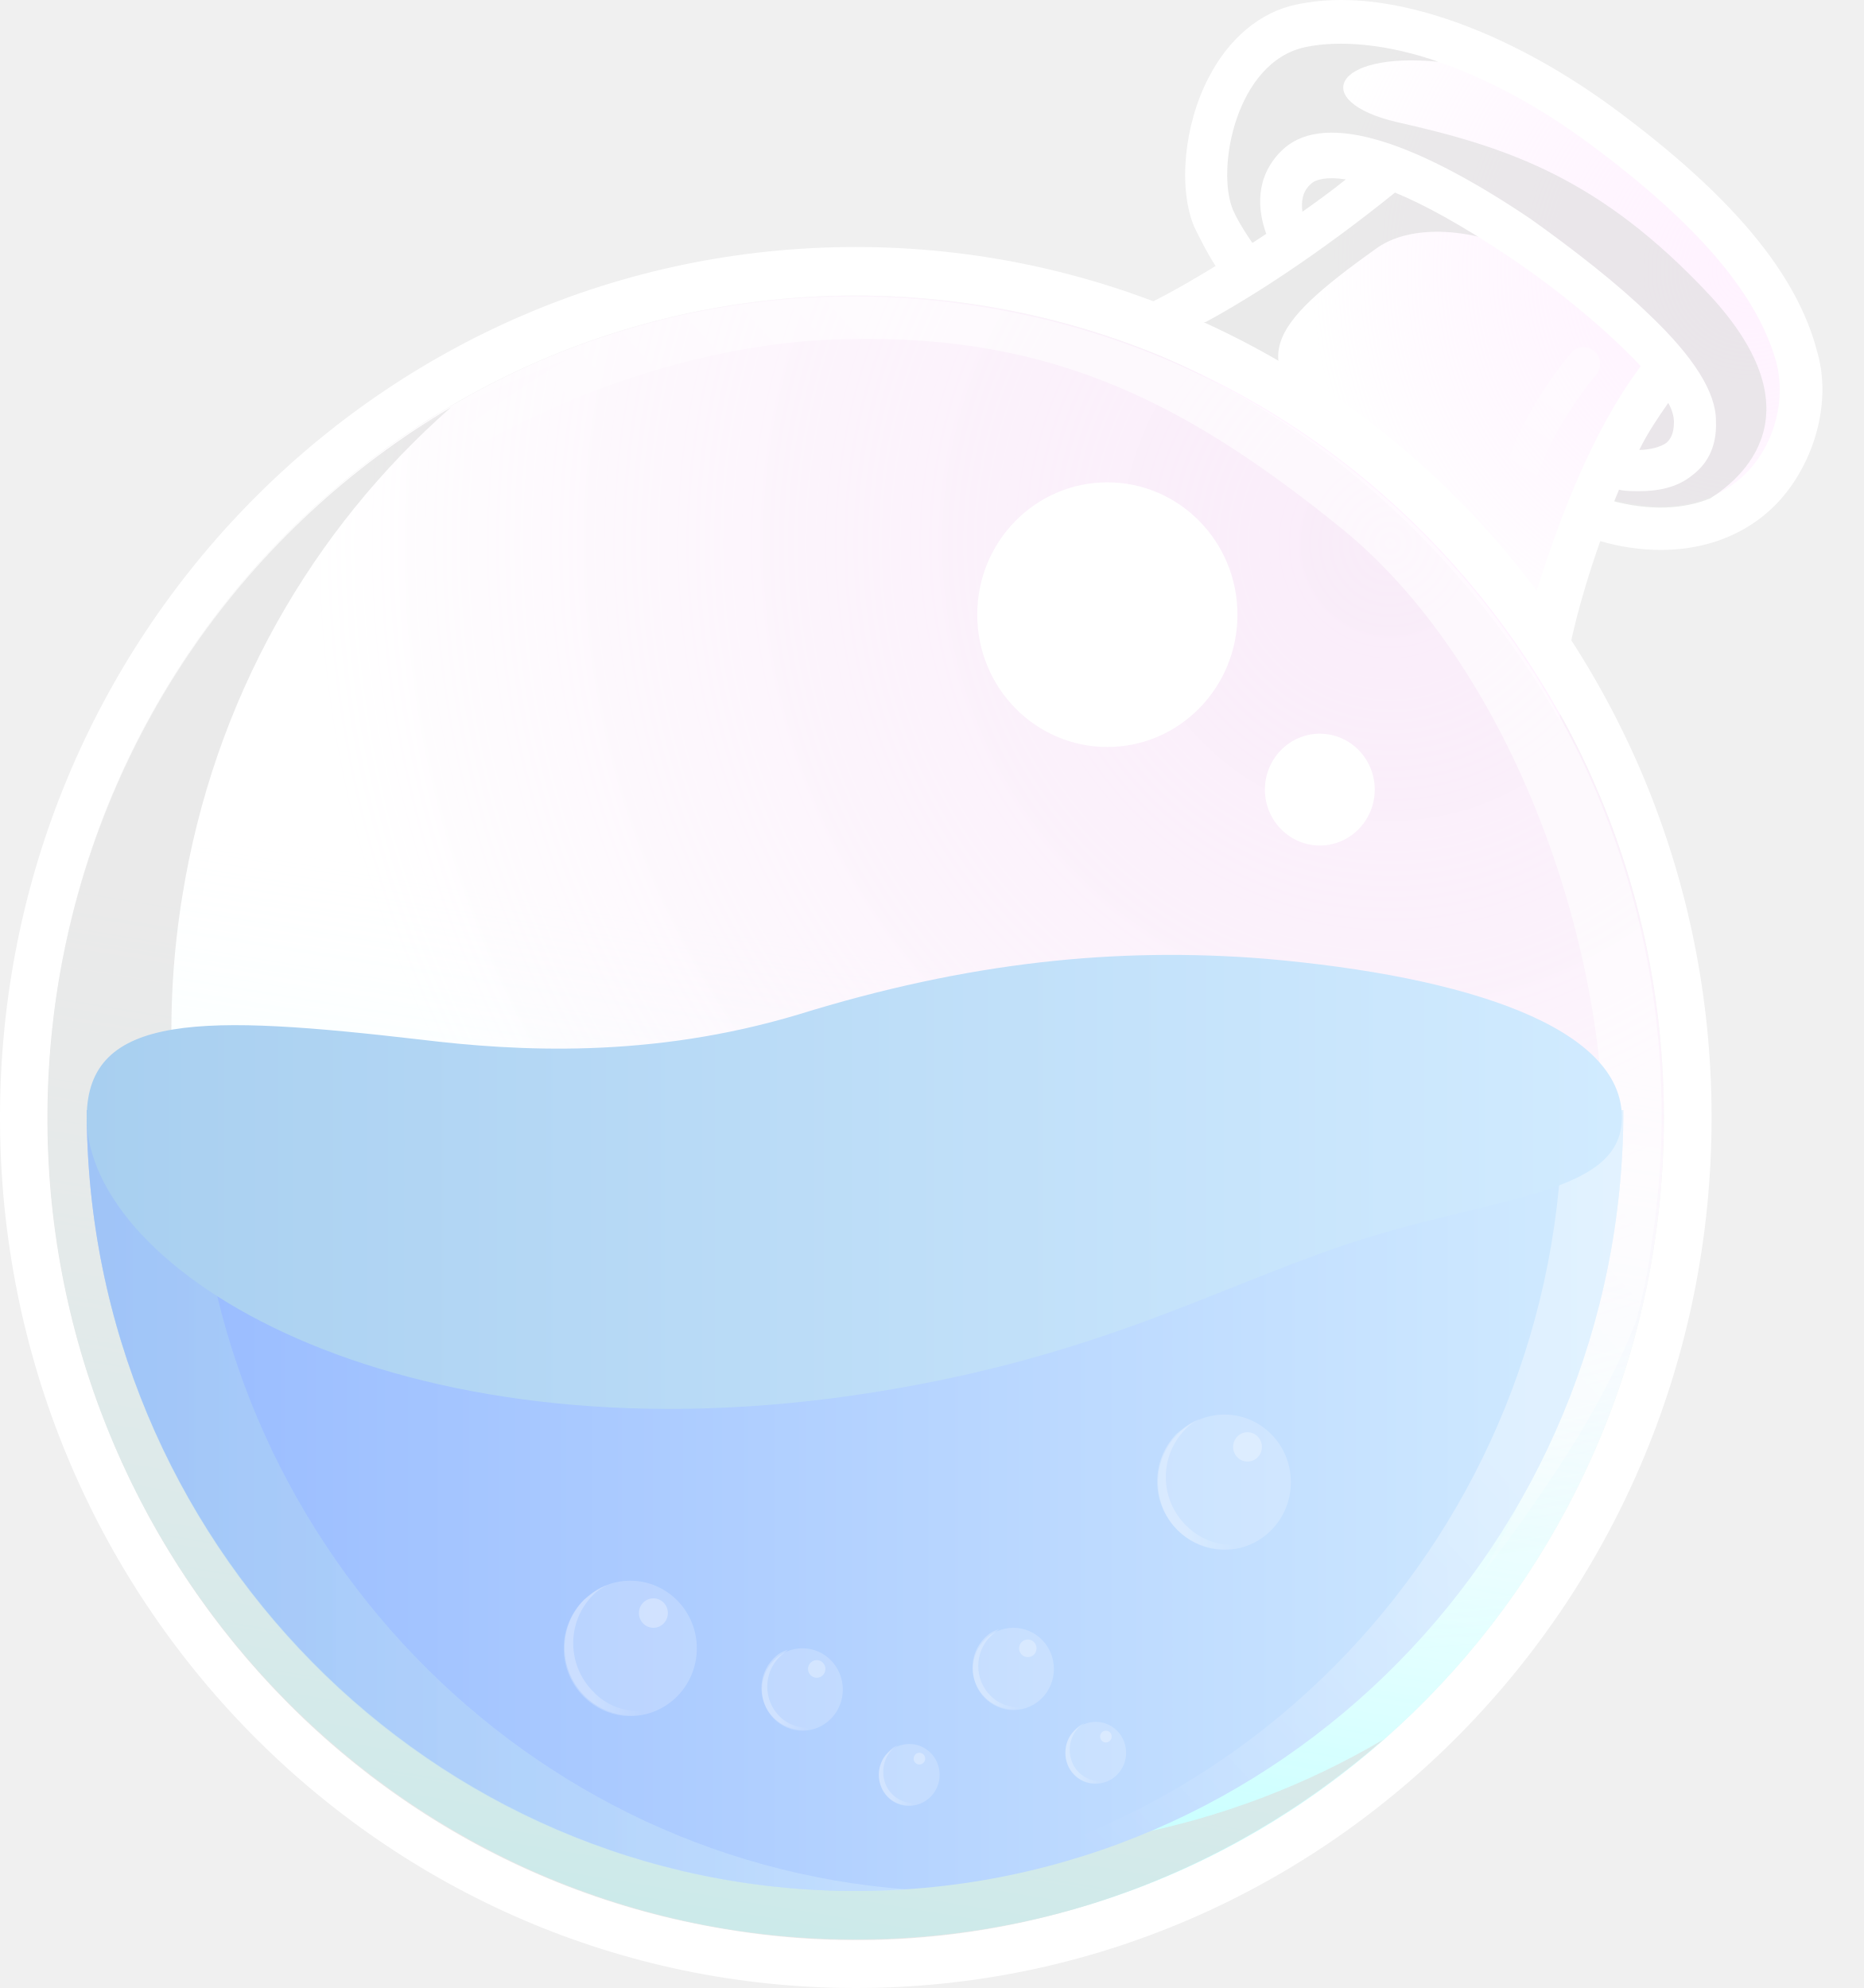
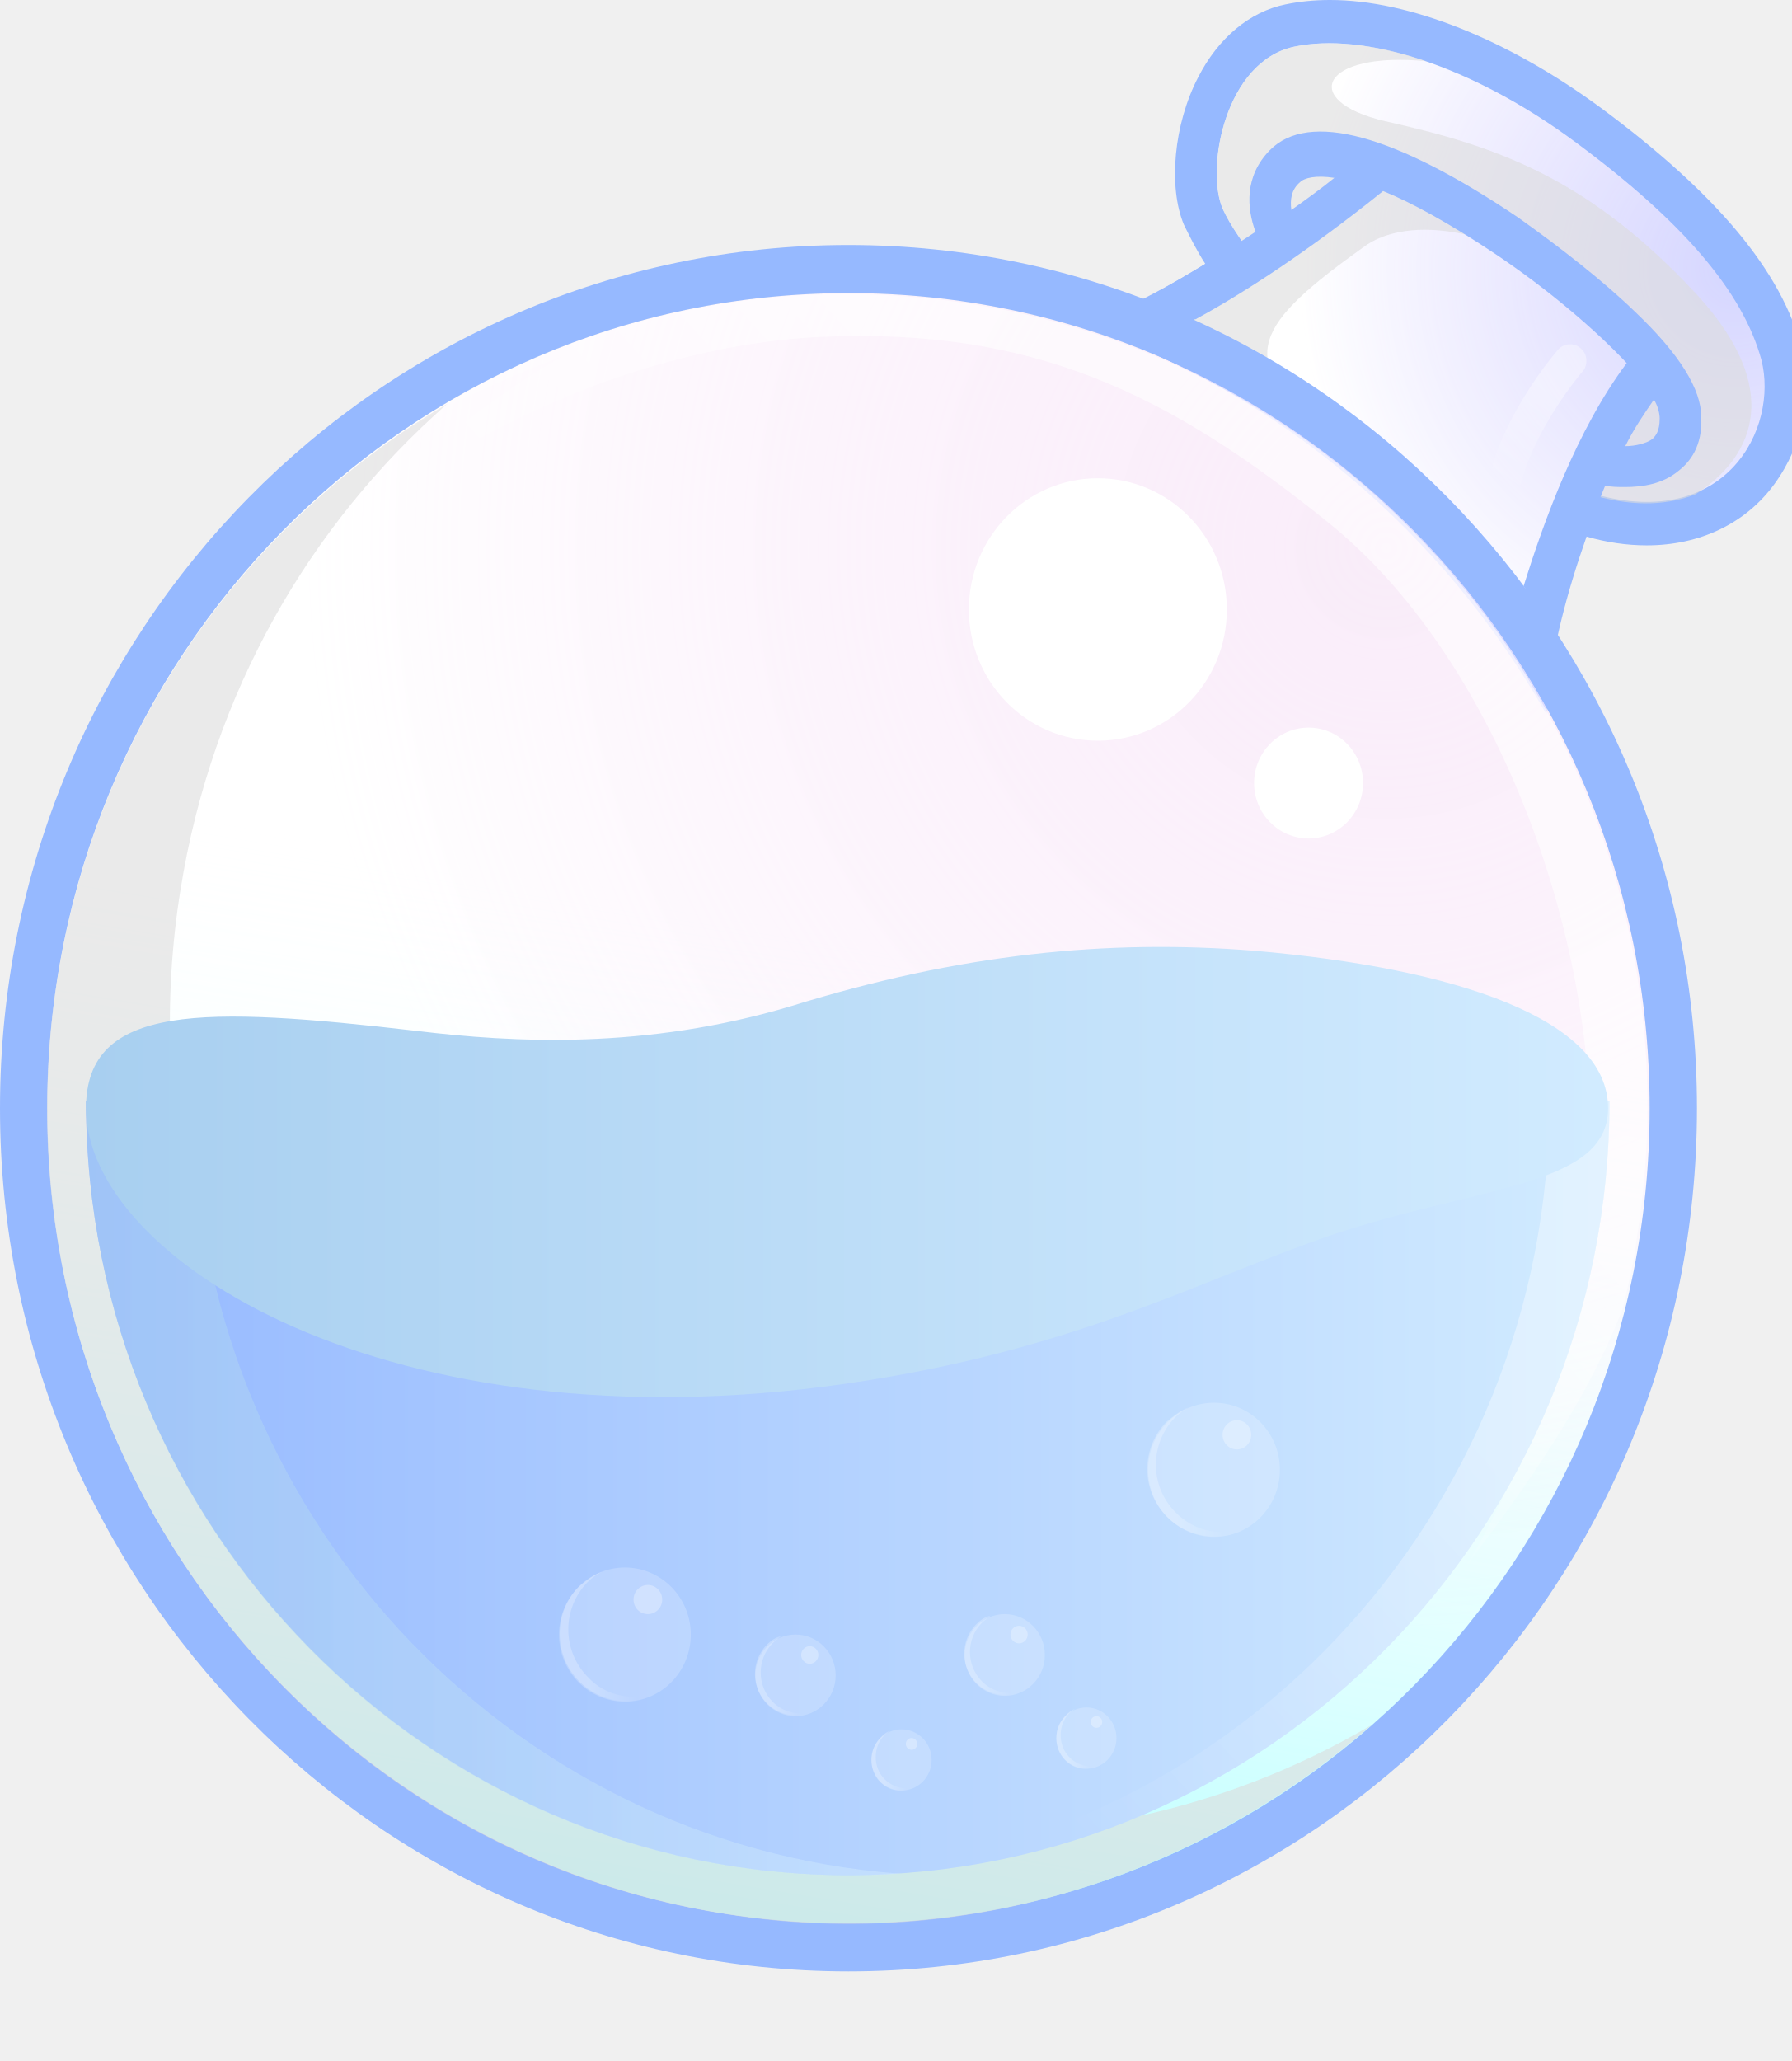
- <svg xmlns="http://www.w3.org/2000/svg" width="15" height="16" viewBox="0 0 15 16" fill="none">
-   <path d="M14.624 2.828C14.461 2.201 13.938 1.574 12.995 0.876C12.239 0.32 11.436 0 10.796 0C10.668 0 10.552 0.012 10.436 0.036C10.145 0.095 9.889 0.308 9.726 0.627C9.528 1.006 9.482 1.515 9.61 1.823C9.656 1.917 9.714 2.035 9.784 2.142C9.168 2.521 8.819 2.627 8.772 2.639C10.378 3.183 11.716 4.32 12.553 5.799L12.565 5.657C12.6 5.266 12.716 4.817 12.879 4.355C13.042 4.402 13.205 4.426 13.367 4.426C13.798 4.426 14.17 4.249 14.403 3.929C14.636 3.609 14.729 3.183 14.624 2.828Z" fill="white" />
-   <path d="M12.949 4.012C14.007 4.308 14.438 3.479 14.298 2.923C14.147 2.367 13.658 1.799 12.797 1.16C11.937 0.521 11.064 0.26 10.506 0.379C9.947 0.497 9.784 1.361 9.924 1.692C9.982 1.823 10.11 2.012 10.284 2.225C10.063 2.379 9.854 2.497 9.68 2.604C10.75 3.089 11.681 3.846 12.379 4.793C12.46 4.473 12.576 4.189 12.681 3.941C12.763 3.953 12.856 3.976 12.949 4.012Z" fill="url(#paint0_radial_18003_421999)" />
-   <path d="M6.887 15.609C10.479 15.609 13.391 12.648 13.391 8.994C13.391 5.34 10.479 2.379 6.887 2.379C3.296 2.379 0.384 5.34 0.384 8.994C0.384 12.648 3.296 15.609 6.887 15.609Z" fill="url(#paint1_radial_18003_421999)" />
-   <path opacity="0.6" d="M13.763 2.379C12.879 1.432 12.134 1.183 11.239 0.982C10.54 0.817 10.727 0.414 11.576 0.497C11.169 0.355 10.785 0.32 10.506 0.379C9.947 0.497 9.784 1.361 9.924 1.692C9.982 1.823 10.11 2.012 10.284 2.225C9.97 2.438 9.703 2.592 9.482 2.71C9.587 2.757 9.714 2.817 9.866 2.899C10.261 3.112 10.692 3.467 10.692 3.467C10.04 2.899 10.18 2.639 11.076 2C11.355 1.799 11.867 1.823 12.344 2.071C12.821 2.32 13.379 2.947 13.379 2.947L12.844 3.988C12.879 4 12.914 4.012 12.949 4.024C13.286 4.118 13.554 4.095 13.763 4.012C14.007 3.858 14.647 3.337 13.763 2.379Z" fill="#DCDCDC" />
-   <path d="M11.227 1.55C11.46 1.645 11.762 1.811 12.134 2.059C12.576 2.355 12.96 2.686 13.205 2.947C12.797 3.491 12.53 4.237 12.367 4.757C12.448 4.876 12.541 4.994 12.623 5.112C12.704 4.817 12.844 4.379 13.03 3.941C13.077 3.953 13.135 3.953 13.193 3.953C13.333 3.953 13.495 3.929 13.623 3.822C13.717 3.751 13.821 3.621 13.81 3.385C13.81 3.16 13.635 2.876 13.274 2.533C13.018 2.284 12.669 2.012 12.32 1.763C11.32 1.089 10.622 0.899 10.308 1.219C10.098 1.432 10.122 1.692 10.191 1.882C9.819 2.13 9.505 2.308 9.296 2.426C9.435 2.473 9.563 2.533 9.703 2.592C10.075 2.391 10.61 2.047 11.227 1.55ZM13.426 3.243C13.461 3.302 13.472 3.361 13.472 3.396C13.472 3.503 13.437 3.538 13.414 3.562C13.368 3.598 13.274 3.621 13.193 3.621C13.263 3.479 13.344 3.361 13.426 3.243ZM10.552 1.479C10.587 1.444 10.68 1.42 10.831 1.444C10.715 1.538 10.599 1.621 10.482 1.704C10.471 1.621 10.482 1.538 10.552 1.479Z" fill="white" />
-   <path d="M6.887 1.988C3.083 1.988 0 5.124 0 8.994C0 12.864 3.083 16 6.887 16C10.692 16 13.775 12.864 13.775 8.994C13.775 5.124 10.68 1.988 6.887 1.988ZM6.887 15.61C3.292 15.61 0.384 12.651 0.384 8.994C0.384 5.337 3.292 2.379 6.887 2.379C10.482 2.379 13.391 5.337 13.391 8.994C13.391 12.651 10.471 15.61 6.887 15.61Z" fill="white" />
-   <path opacity="0.6" d="M6.887 15.609C10.479 15.609 13.391 12.648 13.391 8.994C13.391 5.34 10.479 2.379 6.887 2.379C3.296 2.379 0.384 5.34 0.384 8.994C0.384 12.648 3.296 15.609 6.887 15.609Z" fill="url(#paint2_linear_18003_421999)" />
-   <path opacity="0.6" d="M6.841 14.805C3.292 14.225 0.884 10.828 1.466 7.219C1.722 5.621 2.513 4.26 3.63 3.278C2.001 4.237 0.791 5.905 0.465 7.941C-0.105 11.55 2.304 14.947 5.84 15.527C7.818 15.858 9.726 15.231 11.134 14C9.889 14.734 8.376 15.053 6.841 14.805Z" fill="#DCDCDC" />
-   <path opacity="0.6" d="M7.923 2.473C6.282 2.201 4.688 2.58 3.385 3.42C3.362 3.444 3.339 3.467 3.339 3.467C3.839 3.16 4.572 2.888 4.572 2.888C2.687 4 2.106 5.266 2.106 5.266C2.839 3.823 4.991 2.805 6.678 2.734C8.365 2.663 9.47 3.172 10.82 4.272C12.169 5.385 12.983 7.657 12.902 9.456C12.832 11.255 11.902 12.71 11.902 12.71C12.541 11.87 12.925 11.255 13.17 10.627C13.216 10.438 13.263 10.249 13.286 10.047C13.868 6.45 11.471 3.053 7.923 2.473Z" fill="url(#paint3_linear_18003_421999)" />
-   <path d="M13.065 8.935C13.065 12.402 10.296 15.219 6.887 15.219C3.479 15.219 0.698 12.402 0.698 8.935H13.065Z" fill="url(#paint4_linear_18003_421999)" />
+ <svg xmlns="http://www.w3.org/2000/svg" width="" height="23" viewBox="0 0 20 23" fill="none">
+   <path d="M20.108 3.889C19.884 3.027 19.164 2.164 17.868 1.204C16.829 0.439 15.725 0 14.845 0C14.669 0 14.509 0.016 14.349 0.049C13.949 0.13 13.597 0.423 13.373 0.862C13.101 1.383 13.037 2.083 13.213 2.506C13.277 2.636 13.357 2.799 13.453 2.945C12.605 3.466 12.126 3.612 12.062 3.629C14.269 4.377 16.109 5.939 17.261 7.973L17.276 7.778C17.325 7.241 17.484 6.623 17.708 5.988C17.932 6.053 18.156 6.086 18.38 6.086C18.972 6.086 19.484 5.842 19.804 5.402C20.124 4.963 20.252 4.377 20.108 3.889Z" fill="#96B9FF" />
+   <path d="M17.804 5.516C19.26 5.923 19.852 4.784 19.66 4.019C19.452 3.254 18.78 2.473 17.596 1.595C16.413 0.716 15.213 0.358 14.445 0.521C13.677 0.683 13.453 1.871 13.645 2.327C13.725 2.506 13.901 2.766 14.141 3.059C13.837 3.271 13.549 3.433 13.309 3.58C14.781 4.247 16.061 5.288 17.021 6.59C17.133 6.151 17.293 5.76 17.436 5.419C17.549 5.435 17.677 5.467 17.804 5.516Z" fill="url(#paint0_radial_18015_421997)" />
+   <path d="M9.47 21.463C14.409 21.463 18.413 17.39 18.413 12.367C18.413 7.343 14.409 3.271 9.47 3.271C4.532 3.271 0.528 7.343 0.528 12.367C0.528 17.39 4.532 21.463 9.47 21.463Z" fill="url(#paint1_radial_18015_421997)" />
+   <path opacity="0.6" d="M18.924 3.271C17.708 1.969 16.685 1.627 15.453 1.351C14.493 1.123 14.749 0.57 15.917 0.683C15.357 0.488 14.829 0.439 14.445 0.521C13.677 0.683 13.453 1.871 13.645 2.327C13.725 2.506 13.901 2.766 14.141 3.059C13.709 3.352 13.341 3.564 13.037 3.726C13.181 3.791 13.357 3.873 13.565 3.987C14.109 4.28 14.701 4.768 14.701 4.768C13.805 3.987 13.997 3.629 15.229 2.75C15.613 2.473 16.317 2.506 16.973 2.848C17.628 3.189 18.396 4.052 18.396 4.052L17.66 5.484C17.708 5.5 17.756 5.516 17.804 5.533C18.268 5.663 18.636 5.63 18.924 5.516C19.26 5.305 20.14 4.589 18.924 3.271Z" fill="#DCDCDC" />
+   <path d="M15.437 2.132C15.757 2.262 16.173 2.49 16.685 2.831C17.293 3.238 17.82 3.694 18.156 4.052C17.596 4.8 17.229 5.825 17.005 6.541C17.117 6.704 17.245 6.867 17.357 7.03C17.469 6.623 17.66 6.021 17.916 5.419C17.98 5.435 18.06 5.435 18.14 5.435C18.332 5.435 18.556 5.402 18.732 5.256C18.86 5.158 19.004 4.979 18.988 4.654C18.988 4.345 18.748 3.954 18.252 3.482C17.9 3.14 17.421 2.766 16.941 2.425C15.565 1.497 14.605 1.237 14.173 1.676C13.885 1.969 13.917 2.327 14.013 2.587C13.501 2.929 13.069 3.173 12.781 3.336C12.973 3.401 13.149 3.482 13.341 3.564C13.853 3.287 14.589 2.815 15.437 2.132ZM18.46 4.459C18.508 4.54 18.524 4.621 18.524 4.67C18.524 4.817 18.476 4.865 18.444 4.898C18.38 4.947 18.252 4.979 18.14 4.979C18.236 4.784 18.348 4.621 18.46 4.459ZM14.509 2.034C14.557 1.985 14.685 1.953 14.893 1.985C14.733 2.115 14.573 2.229 14.413 2.343C14.397 2.229 14.413 2.115 14.509 2.034Z" fill="#96B9FF" />
+   <path d="M9.47 2.734C4.239 2.734 0 7.046 0 12.367C0 17.688 4.239 22 9.47 22C14.701 22 18.94 17.688 18.94 12.367C18.94 7.046 14.685 2.734 9.47 2.734ZM9.47 21.463C4.527 21.463 0.528 17.395 0.528 12.367C0.528 7.339 4.527 3.271 9.47 3.271C14.413 3.271 18.412 7.339 18.412 12.367C18.412 17.395 14.397 21.463 9.47 21.463Z" fill="#96B9FF" />
+   <path opacity="0.6" d="M9.47 21.463C14.409 21.463 18.413 17.39 18.413 12.367C18.413 7.343 14.409 3.271 9.47 3.271C4.532 3.271 0.528 7.343 0.528 12.367C0.528 17.39 4.532 21.463 9.47 21.463Z" fill="url(#paint2_linear_18015_421997)" />
+   <path opacity="0.6" d="M9.406 20.357C4.527 19.559 1.216 14.889 2.015 9.926C2.367 7.729 3.455 5.858 4.991 4.507C2.751 5.825 1.088 8.12 0.64 10.919C-0.144 15.882 3.167 20.552 8.03 21.349C10.75 21.805 13.373 20.942 15.309 19.25C13.597 20.259 11.518 20.698 9.406 20.357Z" fill="#DCDCDC" />
+   <path opacity="0.6" d="M10.894 3.401C8.638 3.027 6.447 3.547 4.655 4.703C4.623 4.735 4.591 4.768 4.591 4.768C5.279 4.345 6.287 3.97 6.287 3.97C3.695 5.5 2.895 7.241 2.895 7.241C3.903 5.256 6.862 3.857 9.182 3.759C11.502 3.661 13.021 4.361 14.877 5.874C16.733 7.404 17.852 10.528 17.74 13.002C17.644 15.475 16.364 17.476 16.364 17.476C17.244 16.321 17.772 15.475 18.108 14.613C18.172 14.352 18.236 14.092 18.268 13.815C19.068 8.868 15.773 4.198 10.894 3.401Z" fill="url(#paint3_linear_18015_421997)" />
+   <path d="M17.964 12.286C17.964 17.053 14.157 20.926 9.47 20.926C4.783 20.926 0.96 17.053 0.96 12.286H17.964Z" fill="url(#paint4_linear_18015_421997)" />
  <g opacity="0.6">
-     <path opacity="0.6" d="M12.576 8.935C12.576 12.319 9.947 15.089 6.643 15.219C6.725 15.219 6.806 15.219 6.887 15.219C10.296 15.219 13.065 12.402 13.065 8.935H12.576Z" fill="url(#paint5_linear_18003_421999)" />
+     <path opacity="0.6" d="M17.293 12.286C17.293 16.939 13.677 20.747 9.134 20.926C9.246 20.926 9.358 20.926 9.47 20.926C14.157 20.926 17.965 17.053 17.965 12.286H17.293Z" fill="url(#paint5_linear_18015_421997)" />
  </g>
  <g opacity="0.7">
-     <path opacity="0.7" d="M1.571 8.935H0.698C0.698 12.402 3.467 15.219 6.876 15.219C7.027 15.219 7.167 15.219 7.306 15.207C4.107 14.97 1.571 12.248 1.571 8.935Z" fill="url(#paint6_linear_18003_421999)" />
+     <path opacity="0.7" d="M2.159 12.286H0.96C0.96 17.053 4.767 20.926 9.454 20.926C9.662 20.926 9.854 20.926 10.046 20.91C5.647 20.584 2.159 16.842 2.159 12.286Z" fill="url(#paint6_linear_18015_421997)" />
  </g>
-   <path d="M13.053 8.994C13.053 8.272 11.82 7.858 10.18 7.716C8.993 7.621 7.795 7.74 6.422 8.166C5.235 8.521 4.165 8.462 3.385 8.367C1.652 8.166 0.698 8.142 0.698 8.994C0.698 10.225 3.164 11.763 6.864 11.231C8.737 10.959 9.703 10.402 10.808 10.024C12.006 9.621 13.053 9.633 13.053 8.994Z" fill="url(#paint7_linear_18003_421999)" />
-   <path d="M8.912 6.012C9.49 6.012 9.959 5.535 9.959 4.947C9.959 4.358 9.49 3.882 8.912 3.882C8.333 3.882 7.865 4.358 7.865 4.947C7.865 5.535 8.333 6.012 8.912 6.012Z" fill="white" />
-   <path d="M10.622 6.805C10.866 6.805 11.064 6.603 11.064 6.355C11.064 6.107 10.866 5.905 10.622 5.905C10.378 5.905 10.18 6.107 10.18 6.355C10.18 6.603 10.378 6.805 10.622 6.805Z" fill="white" />
+   <path d="M17.948 12.367C17.948 11.374 16.253 10.805 13.997 10.61C12.365 10.479 10.718 10.642 8.83 11.228C7.198 11.716 5.727 11.635 4.655 11.505C2.271 11.228 0.96 11.195 0.96 12.367C0.96 14.059 4.351 16.175 9.438 15.442C12.014 15.068 13.341 14.303 14.861 13.783C16.509 13.229 17.948 13.246 17.948 12.367Z" fill="url(#paint7_linear_18015_421997)" />
+   <path d="M12.253 8.266C13.049 8.266 13.693 7.611 13.693 6.802C13.693 5.993 13.049 5.337 12.253 5.337C11.458 5.337 10.814 5.993 10.814 6.802C10.814 7.611 11.458 8.266 12.253 8.266Z" fill="white" />
+   <path d="M14.605 9.357C14.941 9.357 15.213 9.08 15.213 8.738C15.213 8.397 14.941 8.12 14.605 8.12C14.27 8.12 13.997 8.397 13.997 8.738C13.997 9.08 14.27 9.357 14.605 9.357Z" fill="white" />
  <g opacity="0.6">
-     <path opacity="0.6" d="M12.204 4.095C12.193 4.095 12.181 4.095 12.181 4.095C12.111 4.083 12.065 4.012 12.076 3.929C12.181 3.385 12.623 2.864 12.646 2.84C12.693 2.781 12.786 2.781 12.832 2.828C12.89 2.876 12.89 2.97 12.844 3.018C12.832 3.03 12.425 3.515 12.332 3.988C12.32 4.059 12.262 4.095 12.204 4.095Z" fill="url(#paint8_linear_18003_421999)" />
+     <path opacity="0.6" d="M16.78 5.63C16.765 5.63 16.748 5.63 16.748 5.63C16.652 5.614 16.588 5.516 16.605 5.402C16.748 4.654 17.356 3.938 17.388 3.905C17.452 3.824 17.58 3.824 17.644 3.889C17.724 3.954 17.724 4.084 17.66 4.149C17.644 4.166 17.084 4.833 16.956 5.484C16.94 5.581 16.86 5.63 16.78 5.63Z" fill="url(#paint8_linear_18015_421997)" />
  </g>
-   <path opacity="0.2" d="M6.458 13.929C6.638 13.929 6.783 13.781 6.783 13.598C6.783 13.415 6.638 13.266 6.458 13.266C6.278 13.266 6.132 13.415 6.132 13.598C6.132 13.781 6.278 13.929 6.458 13.929Z" fill="white" />
+   <path opacity="0.2" d="M8.879 19.152C9.126 19.152 9.327 18.948 9.327 18.697C9.327 18.445 9.126 18.241 8.879 18.241C8.632 18.241 8.431 18.445 8.431 18.697C8.431 18.948 8.632 19.152 8.879 19.152Z" fill="white" />
  <g opacity="0.4">
-     <path opacity="0.6" d="M6.271 13.811C6.143 13.681 6.143 13.468 6.271 13.338C6.294 13.314 6.317 13.302 6.341 13.278C6.294 13.29 6.259 13.314 6.224 13.349C6.096 13.48 6.096 13.693 6.224 13.823C6.329 13.929 6.492 13.953 6.62 13.882C6.503 13.929 6.364 13.906 6.271 13.811Z" fill="url(#paint9_linear_18003_421999)" />
+     <path opacity="0.6" d="M8.622 18.99C8.446 18.811 8.446 18.518 8.622 18.339C8.654 18.307 8.686 18.29 8.718 18.258C8.654 18.274 8.606 18.307 8.558 18.355C8.382 18.535 8.382 18.827 8.558 19.006C8.702 19.153 8.926 19.185 9.102 19.088C8.942 19.153 8.75 19.12 8.622 18.99Z" fill="url(#paint9_linear_18015_421997)" />
  </g>
-   <path opacity="0.3" d="M6.573 13.503C6.612 13.503 6.643 13.471 6.643 13.432C6.643 13.393 6.612 13.361 6.573 13.361C6.535 13.361 6.503 13.393 6.503 13.432C6.503 13.471 6.535 13.503 6.573 13.503Z" fill="white" />
-   <path opacity="0.2" d="M8.156 13.763C8.336 13.763 8.482 13.615 8.482 13.432C8.482 13.249 8.336 13.101 8.156 13.101C7.976 13.101 7.83 13.249 7.83 13.432C7.83 13.615 7.976 13.763 8.156 13.763Z" fill="white" />
+   <path opacity="0.3" d="M9.038 18.567C9.091 18.567 9.134 18.523 9.134 18.469C9.134 18.415 9.091 18.371 9.038 18.371C8.985 18.371 8.942 18.415 8.942 18.469C8.942 18.523 8.985 18.567 9.038 18.567Z" fill="white" />
+   <path opacity="0.2" d="M11.214 18.925C11.462 18.925 11.662 18.721 11.662 18.469C11.662 18.217 11.462 18.013 11.214 18.013C10.967 18.013 10.767 18.217 10.767 18.469C10.767 18.721 10.967 18.925 11.214 18.925Z" fill="white" />
  <g opacity="0.4">
-     <path opacity="0.6" d="M7.969 13.645C7.841 13.515 7.841 13.302 7.969 13.172C7.993 13.148 8.016 13.136 8.039 13.113C7.993 13.125 7.958 13.148 7.923 13.184C7.795 13.314 7.795 13.527 7.923 13.657C8.027 13.764 8.19 13.787 8.318 13.716C8.202 13.764 8.062 13.74 7.969 13.645Z" fill="url(#paint10_linear_18003_421999)" />
+     <path opacity="0.6" d="M10.958 18.762C10.782 18.583 10.782 18.29 10.958 18.111C10.99 18.079 11.022 18.063 11.054 18.03C10.99 18.046 10.942 18.079 10.894 18.128C10.718 18.307 10.718 18.6 10.894 18.779C11.038 18.925 11.262 18.958 11.438 18.86C11.278 18.925 11.086 18.892 10.958 18.762Z" fill="url(#paint10_linear_18015_421997)" />
  </g>
-   <path opacity="0.3" d="M8.272 13.337C8.31 13.337 8.342 13.306 8.342 13.266C8.342 13.227 8.31 13.195 8.272 13.195C8.233 13.195 8.202 13.227 8.202 13.266C8.202 13.306 8.233 13.337 8.272 13.337Z" fill="white" />
-   <path opacity="0.2" d="M7.318 14.533C7.453 14.533 7.562 14.421 7.562 14.284C7.562 14.147 7.453 14.036 7.318 14.036C7.183 14.036 7.073 14.147 7.073 14.284C7.073 14.421 7.183 14.533 7.318 14.533Z" fill="white" />
+   <path opacity="0.3" d="M11.374 18.339C11.427 18.339 11.47 18.295 11.47 18.241C11.47 18.187 11.427 18.143 11.374 18.143C11.321 18.143 11.278 18.187 11.278 18.241C11.278 18.295 11.321 18.339 11.374 18.339Z" fill="white" />
+   <path opacity="0.2" d="M10.062 19.982C10.248 19.982 10.398 19.829 10.398 19.64C10.398 19.452 10.248 19.299 10.062 19.299C9.876 19.299 9.726 19.452 9.726 19.64C9.726 19.829 9.876 19.982 10.062 19.982Z" fill="white" />
  <g opacity="0.4">
-     <path opacity="0.6" d="M7.178 14.438C7.085 14.344 7.085 14.178 7.178 14.083C7.19 14.071 7.213 14.059 7.225 14.048C7.19 14.059 7.167 14.083 7.143 14.107C7.05 14.201 7.05 14.367 7.143 14.462C7.225 14.545 7.341 14.557 7.446 14.497C7.353 14.533 7.248 14.509 7.178 14.438Z" fill="url(#paint11_linear_18003_421999)" />
+     <path opacity="0.6" d="M9.87 19.852C9.742 19.722 9.742 19.495 9.87 19.364C9.886 19.348 9.918 19.332 9.934 19.316C9.886 19.332 9.854 19.364 9.822 19.397C9.694 19.527 9.694 19.755 9.822 19.885C9.934 19.999 10.094 20.015 10.238 19.934C10.11 19.983 9.966 19.95 9.87 19.852Z" fill="url(#paint11_linear_18015_421997)" />
  </g>
-   <path opacity="0.3" d="M7.399 14.201C7.425 14.201 7.446 14.18 7.446 14.154C7.446 14.128 7.425 14.107 7.399 14.107C7.374 14.107 7.353 14.128 7.353 14.154C7.353 14.18 7.374 14.201 7.399 14.201Z" fill="white" />
-   <path opacity="0.2" d="M8.819 14.355C8.954 14.355 9.063 14.244 9.063 14.107C9.063 13.969 8.954 13.858 8.819 13.858C8.684 13.858 8.574 13.969 8.574 14.107C8.574 14.244 8.684 14.355 8.819 14.355Z" fill="white" />
+   <path opacity="0.3" d="M10.174 19.527C10.209 19.527 10.238 19.497 10.238 19.462C10.238 19.426 10.209 19.396 10.174 19.396C10.139 19.396 10.11 19.426 10.11 19.462C10.11 19.497 10.139 19.527 10.174 19.527Z" fill="white" />
+   <path opacity="0.2" d="M12.126 19.738C12.311 19.738 12.461 19.585 12.461 19.396C12.461 19.208 12.311 19.055 12.126 19.055C11.94 19.055 11.79 19.208 11.79 19.396C11.79 19.585 11.94 19.738 12.126 19.738Z" fill="white" />
  <g opacity="0.4">
-     <path opacity="0.6" d="M8.679 14.261C8.586 14.166 8.586 14 8.679 13.906C8.691 13.894 8.714 13.882 8.726 13.87C8.691 13.882 8.667 13.906 8.644 13.929C8.551 14.024 8.551 14.19 8.644 14.284C8.726 14.367 8.842 14.379 8.947 14.32C8.854 14.355 8.749 14.332 8.679 14.261Z" fill="url(#paint12_linear_18003_421999)" />
+     <path opacity="0.6" d="M11.934 19.608C11.806 19.478 11.806 19.25 11.934 19.12C11.95 19.104 11.982 19.088 11.998 19.071C11.95 19.088 11.918 19.12 11.886 19.153C11.758 19.283 11.758 19.511 11.886 19.641C11.998 19.755 12.158 19.771 12.301 19.69C12.174 19.739 12.03 19.706 11.934 19.608Z" fill="url(#paint12_linear_18015_421997)" />
  </g>
-   <path opacity="0.3" d="M8.9 14.024C8.926 14.024 8.947 14.002 8.947 13.976C8.947 13.95 8.926 13.929 8.9 13.929C8.874 13.929 8.854 13.95 8.854 13.976C8.854 14.002 8.874 14.024 8.9 14.024Z" fill="white" />
-   <path opacity="0.2" d="M5.072 13.811C5.368 13.811 5.608 13.567 5.608 13.266C5.608 12.966 5.368 12.722 5.072 12.722C4.777 12.722 4.537 12.966 4.537 13.266C4.537 13.567 4.777 13.811 5.072 13.811Z" fill="white" />
+   <path opacity="0.3" d="M12.238 19.282C12.273 19.282 12.302 19.253 12.302 19.217C12.302 19.181 12.273 19.152 12.238 19.152C12.202 19.152 12.174 19.181 12.174 19.217C12.174 19.253 12.202 19.282 12.238 19.282Z" fill="white" />
+   <path opacity="0.2" d="M6.975 18.99C7.381 18.99 7.71 18.655 7.71 18.241C7.71 17.828 7.381 17.493 6.975 17.493C6.568 17.493 6.239 17.828 6.239 18.241C6.239 18.655 6.568 18.99 6.975 18.99Z" fill="white" />
  <g opacity="0.4">
-     <path opacity="0.6" d="M4.77 13.61C4.561 13.396 4.561 13.053 4.77 12.84C4.805 12.805 4.84 12.781 4.887 12.757C4.817 12.781 4.759 12.828 4.7 12.876C4.491 13.089 4.491 13.432 4.7 13.645C4.875 13.822 5.142 13.858 5.352 13.728C5.154 13.811 4.921 13.775 4.77 13.61Z" fill="url(#paint13_linear_18003_421999)" />
+     <path opacity="0.6" d="M6.559 18.713C6.271 18.42 6.271 17.948 6.559 17.655C6.607 17.607 6.655 17.574 6.719 17.541C6.623 17.574 6.543 17.639 6.463 17.704C6.175 17.997 6.175 18.469 6.463 18.762C6.703 19.006 7.071 19.055 7.359 18.876C7.087 18.99 6.767 18.941 6.559 18.713Z" fill="url(#paint13_linear_18015_421997)" />
  </g>
-   <path opacity="0.3" d="M5.259 13.101C5.323 13.101 5.375 13.048 5.375 12.982C5.375 12.917 5.323 12.864 5.259 12.864C5.194 12.864 5.142 12.917 5.142 12.982C5.142 13.048 5.194 13.101 5.259 13.101Z" fill="white" />
-   <path opacity="0.2" d="M9.854 12.473C10.15 12.473 10.389 12.23 10.389 11.929C10.389 11.628 10.15 11.385 9.854 11.385C9.559 11.385 9.319 11.628 9.319 11.929C9.319 12.23 9.559 12.473 9.854 12.473Z" fill="white" />
+   <path opacity="0.3" d="M7.231 18.013C7.319 18.013 7.391 17.941 7.391 17.851C7.391 17.761 7.319 17.688 7.231 17.688C7.142 17.688 7.071 17.761 7.071 17.851C7.071 17.941 7.142 18.013 7.231 18.013Z" fill="white" />
+   <path opacity="0.2" d="M13.55 17.151C13.956 17.151 14.285 16.816 14.285 16.402C14.285 15.989 13.956 15.654 13.55 15.654C13.143 15.654 12.814 15.989 12.814 16.402C12.814 16.816 13.143 17.151 13.55 17.151Z" fill="white" />
  <g opacity="0.4">
-     <path opacity="0.6" d="M9.54 12.272C9.33 12.059 9.33 11.716 9.54 11.503C9.575 11.467 9.61 11.444 9.656 11.42C9.586 11.444 9.528 11.491 9.47 11.538C9.261 11.752 9.261 12.095 9.47 12.308C9.645 12.485 9.912 12.521 10.122 12.39C9.924 12.473 9.703 12.438 9.54 12.272Z" fill="url(#paint14_linear_18003_421999)" />
+     <path opacity="0.6" d="M13.117 16.874C12.829 16.581 12.829 16.11 13.117 15.816C13.165 15.768 13.213 15.735 13.277 15.703C13.181 15.735 13.101 15.8 13.021 15.865C12.733 16.158 12.733 16.63 13.021 16.923C13.261 17.167 13.629 17.216 13.917 17.037C13.645 17.151 13.341 17.102 13.117 16.874Z" fill="url(#paint14_linear_18015_421997)" />
  </g>
-   <path opacity="0.3" d="M10.04 11.763C10.104 11.763 10.156 11.71 10.156 11.645C10.156 11.58 10.104 11.527 10.04 11.527C9.976 11.527 9.924 11.58 9.924 11.645C9.924 11.71 9.976 11.763 10.04 11.763Z" fill="white" />
+   <path opacity="0.3" d="M13.805 16.175C13.894 16.175 13.965 16.102 13.965 16.012C13.965 15.922 13.894 15.849 13.805 15.849C13.717 15.849 13.645 15.922 13.645 16.012C13.645 16.102 13.717 16.175 13.805 16.175Z" fill="white" />
  <defs>
-     <radialGradient id="paint0_radial_18003_421999" cx="0" cy="0" r="1" gradientUnits="userSpaceOnUse" gradientTransform="translate(14.0861 2.17754) scale(5.19974 5.28927)">
+     <radialGradient id="paint0_radial_18015_421997" cx="0" cy="0" r="1" gradientUnits="userSpaceOnUse" gradientTransform="translate(19.3683 2.99408) scale(7.14964 7.27275)">
      <stop stop-color="#FFEAFF" stop-opacity="0.6" />
      <stop offset="0.681" stop-color="white" />
      <stop offset="1" stop-color="white" />
    </radialGradient>
-     <radialGradient id="paint1_radial_18003_421999" cx="0" cy="0" r="1" gradientUnits="userSpaceOnUse" gradientTransform="translate(11.1931 4.43326) scale(12.7219 12.941)">
+     <radialGradient id="paint1_radial_18015_421997" cx="0" cy="0" r="1" gradientUnits="userSpaceOnUse" gradientTransform="translate(15.3908 6.09577) scale(17.4926 17.7938)">
      <stop stop-color="#FFEAFF" stop-opacity="0.6" />
      <stop offset="0.681" stop-color="white" />
      <stop offset="1" stop-color="white" />
    </radialGradient>
-     <linearGradient id="paint2_linear_18003_421999" x1="5.844" y1="15.516" x2="7.995" y2="2.473" gradientUnits="userSpaceOnUse">
+     <linearGradient id="paint2_linear_18015_421997" x1="8.036" y1="21.334" x2="10.993" y2="3.401" gradientUnits="userSpaceOnUse">
      <stop stop-color="#81FFFF" />
      <stop offset="0.62" stop-color="white" stop-opacity="0" />
    </linearGradient>
-     <linearGradient id="paint3_linear_18003_421999" x1="11.47" y1="4.501" x2="6.009" y2="9.428" gradientUnits="userSpaceOnUse">
+     <linearGradient id="paint3_linear_18015_421997" x1="15.772" y1="6.189" x2="8.262" y2="12.963" gradientUnits="userSpaceOnUse">
      <stop offset="0.289" stop-color="white" />
      <stop offset="0.78" stop-color="white" stop-opacity="0" />
    </linearGradient>
-     <linearGradient id="paint4_linear_18003_421999" x1="0.703" y1="12.073" x2="13.062" y2="12.073" gradientUnits="userSpaceOnUse">
+     <linearGradient id="paint4_linear_18015_421997" x1="0.967" y1="16.601" x2="17.96" y2="16.601" gradientUnits="userSpaceOnUse">
      <stop stop-color="#96B9FF" />
      <stop offset="0.995" stop-color="#D1EBFF" />
    </linearGradient>
-     <linearGradient id="paint5_linear_18003_421999" x1="13.647" y1="9.486" x2="6.812" y2="15.836" gradientUnits="userSpaceOnUse">
+     <linearGradient id="paint5_linear_18015_421997" x1="18.765" y1="13.044" x2="9.367" y2="21.775" gradientUnits="userSpaceOnUse">
      <stop offset="0.289" stop-color="white" />
      <stop offset="0.78" stop-color="white" stop-opacity="0" />
    </linearGradient>
-     <linearGradient id="paint6_linear_18003_421999" x1="0.703" y1="12.073" x2="7.315" y2="12.073" gradientUnits="userSpaceOnUse">
+     <linearGradient id="paint6_linear_18015_421997" x1="0.967" y1="16.601" x2="10.058" y2="16.601" gradientUnits="userSpaceOnUse">
      <stop stop-color="#A8CFF0" />
      <stop offset="0.995" stop-color="#D1EBFF" />
    </linearGradient>
-     <linearGradient id="paint7_linear_18003_421999" x1="0.712" y1="9.516" x2="13.054" y2="9.516" gradientUnits="userSpaceOnUse">
+     <linearGradient id="paint7_linear_18015_421997" x1="0.978" y1="13.085" x2="17.949" y2="13.085" gradientUnits="userSpaceOnUse">
      <stop stop-color="#A8CFF0" />
      <stop offset="0.995" stop-color="#D1EBFF" />
    </linearGradient>
-     <linearGradient id="paint8_linear_18003_421999" x1="12.851" y1="2.783" x2="11.942" y2="4.235" gradientUnits="userSpaceOnUse">
+     <linearGradient id="paint8_linear_18015_421997" x1="17.67" y1="3.826" x2="16.42" y2="5.823" gradientUnits="userSpaceOnUse">
      <stop offset="0.289" stop-color="white" />
      <stop offset="0.78" stop-color="white" stop-opacity="0" />
    </linearGradient>
-     <linearGradient id="paint9_linear_18003_421999" x1="6.128" y1="13.608" x2="6.62" y2="13.608" gradientUnits="userSpaceOnUse">
+     <linearGradient id="paint9_linear_18015_421997" x1="8.426" y1="18.711" x2="9.103" y2="18.711" gradientUnits="userSpaceOnUse">
      <stop offset="0.289" stop-color="white" />
      <stop offset="0.78" stop-color="white" stop-opacity="0" />
    </linearGradient>
-     <linearGradient id="paint10_linear_18003_421999" x1="7.825" y1="13.44" x2="8.317" y2="13.44" gradientUnits="userSpaceOnUse">
+     <linearGradient id="paint10_linear_18015_421997" x1="10.76" y1="18.48" x2="11.437" y2="18.48" gradientUnits="userSpaceOnUse">
      <stop offset="0.289" stop-color="white" />
      <stop offset="0.78" stop-color="white" stop-opacity="0" />
    </linearGradient>
-     <linearGradient id="paint11_linear_18003_421999" x1="7.072" y1="14.287" x2="7.441" y2="14.287" gradientUnits="userSpaceOnUse">
+     <linearGradient id="paint11_linear_18015_421997" x1="9.724" y1="19.645" x2="10.232" y2="19.645" gradientUnits="userSpaceOnUse">
      <stop offset="0.289" stop-color="white" />
      <stop offset="0.78" stop-color="white" stop-opacity="0" />
    </linearGradient>
-     <linearGradient id="paint12_linear_18003_421999" x1="8.568" y1="14.109" x2="8.937" y2="14.109" gradientUnits="userSpaceOnUse">
+     <linearGradient id="paint12_linear_18015_421997" x1="11.78" y1="19.4" x2="12.289" y2="19.4" gradientUnits="userSpaceOnUse">
      <stop offset="0.289" stop-color="white" />
      <stop offset="0.78" stop-color="white" stop-opacity="0" />
    </linearGradient>
-     <linearGradient id="paint13_linear_18003_421999" x1="4.538" y1="13.28" x2="5.342" y2="13.28" gradientUnits="userSpaceOnUse">
+     <linearGradient id="paint13_linear_18015_421997" x1="6.24" y1="18.26" x2="7.345" y2="18.26" gradientUnits="userSpaceOnUse">
      <stop offset="0.289" stop-color="white" />
      <stop offset="0.78" stop-color="white" stop-opacity="0" />
    </linearGradient>
-     <linearGradient id="paint14_linear_18003_421999" x1="9.312" y1="11.942" x2="10.116" y2="11.942" gradientUnits="userSpaceOnUse">
+     <linearGradient id="paint14_linear_18015_421997" x1="12.804" y1="16.421" x2="13.909" y2="16.421" gradientUnits="userSpaceOnUse">
      <stop offset="0.289" stop-color="white" />
      <stop offset="0.78" stop-color="white" stop-opacity="0" />
    </linearGradient>
  </defs>
</svg>
